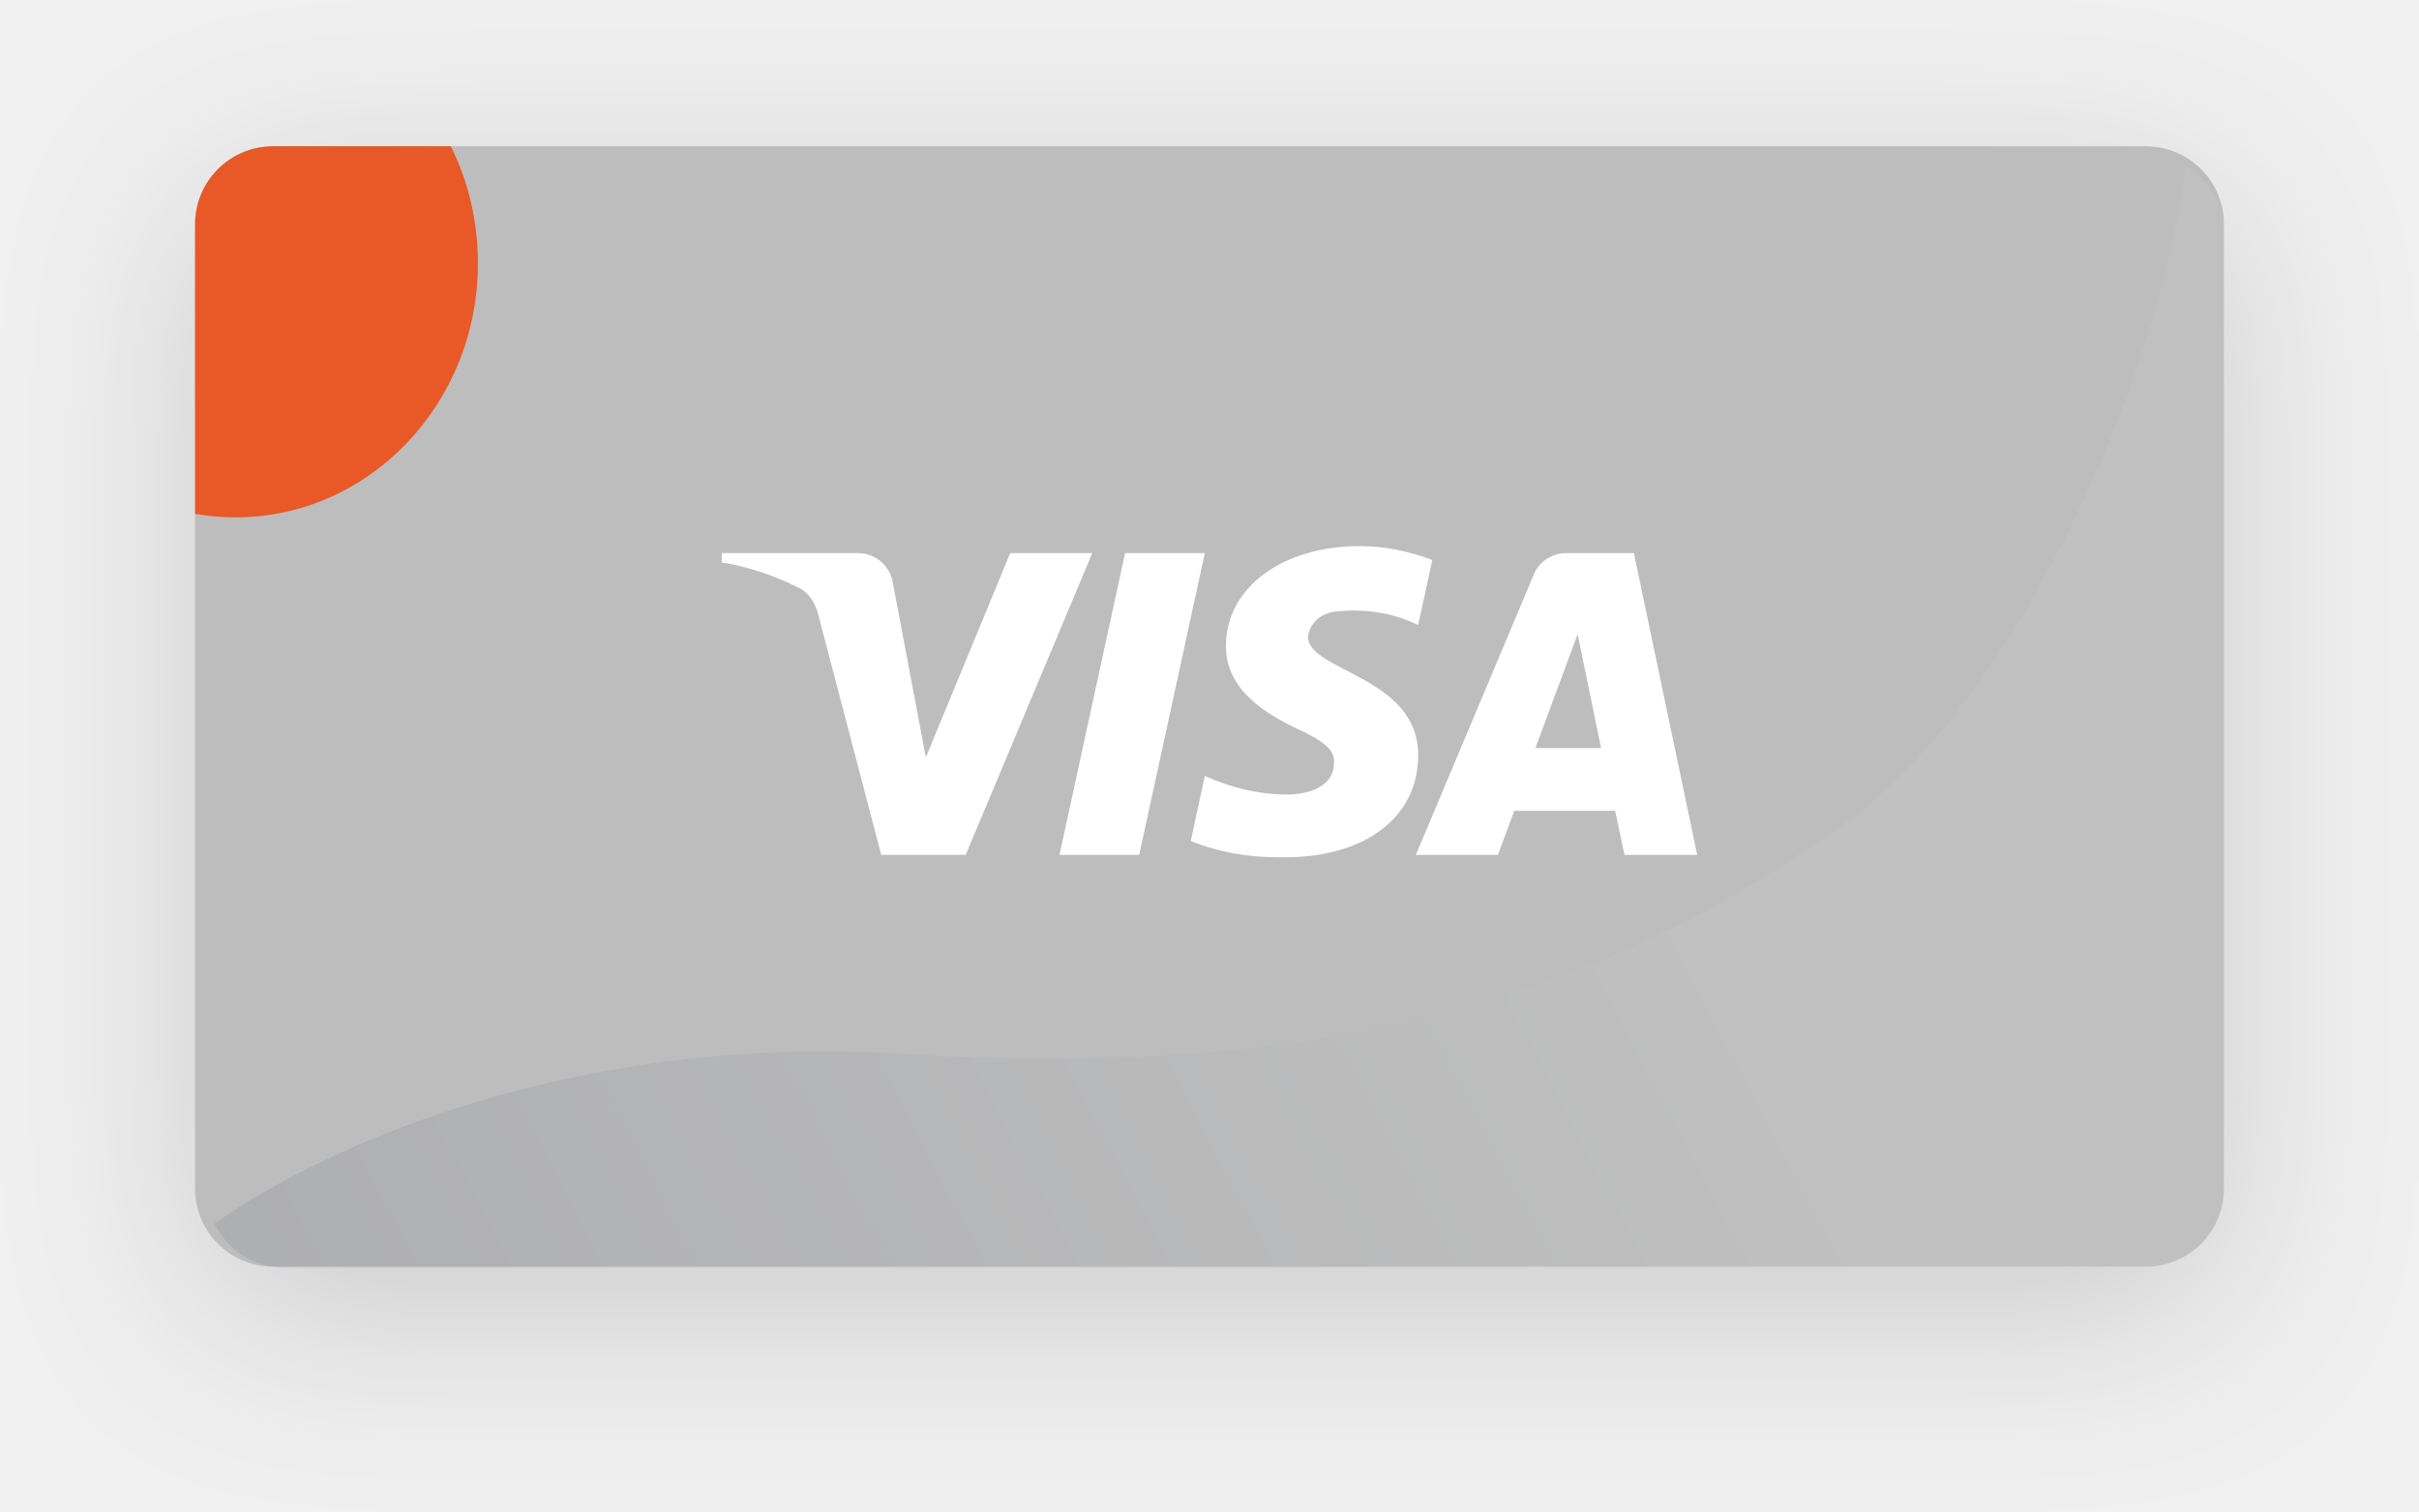
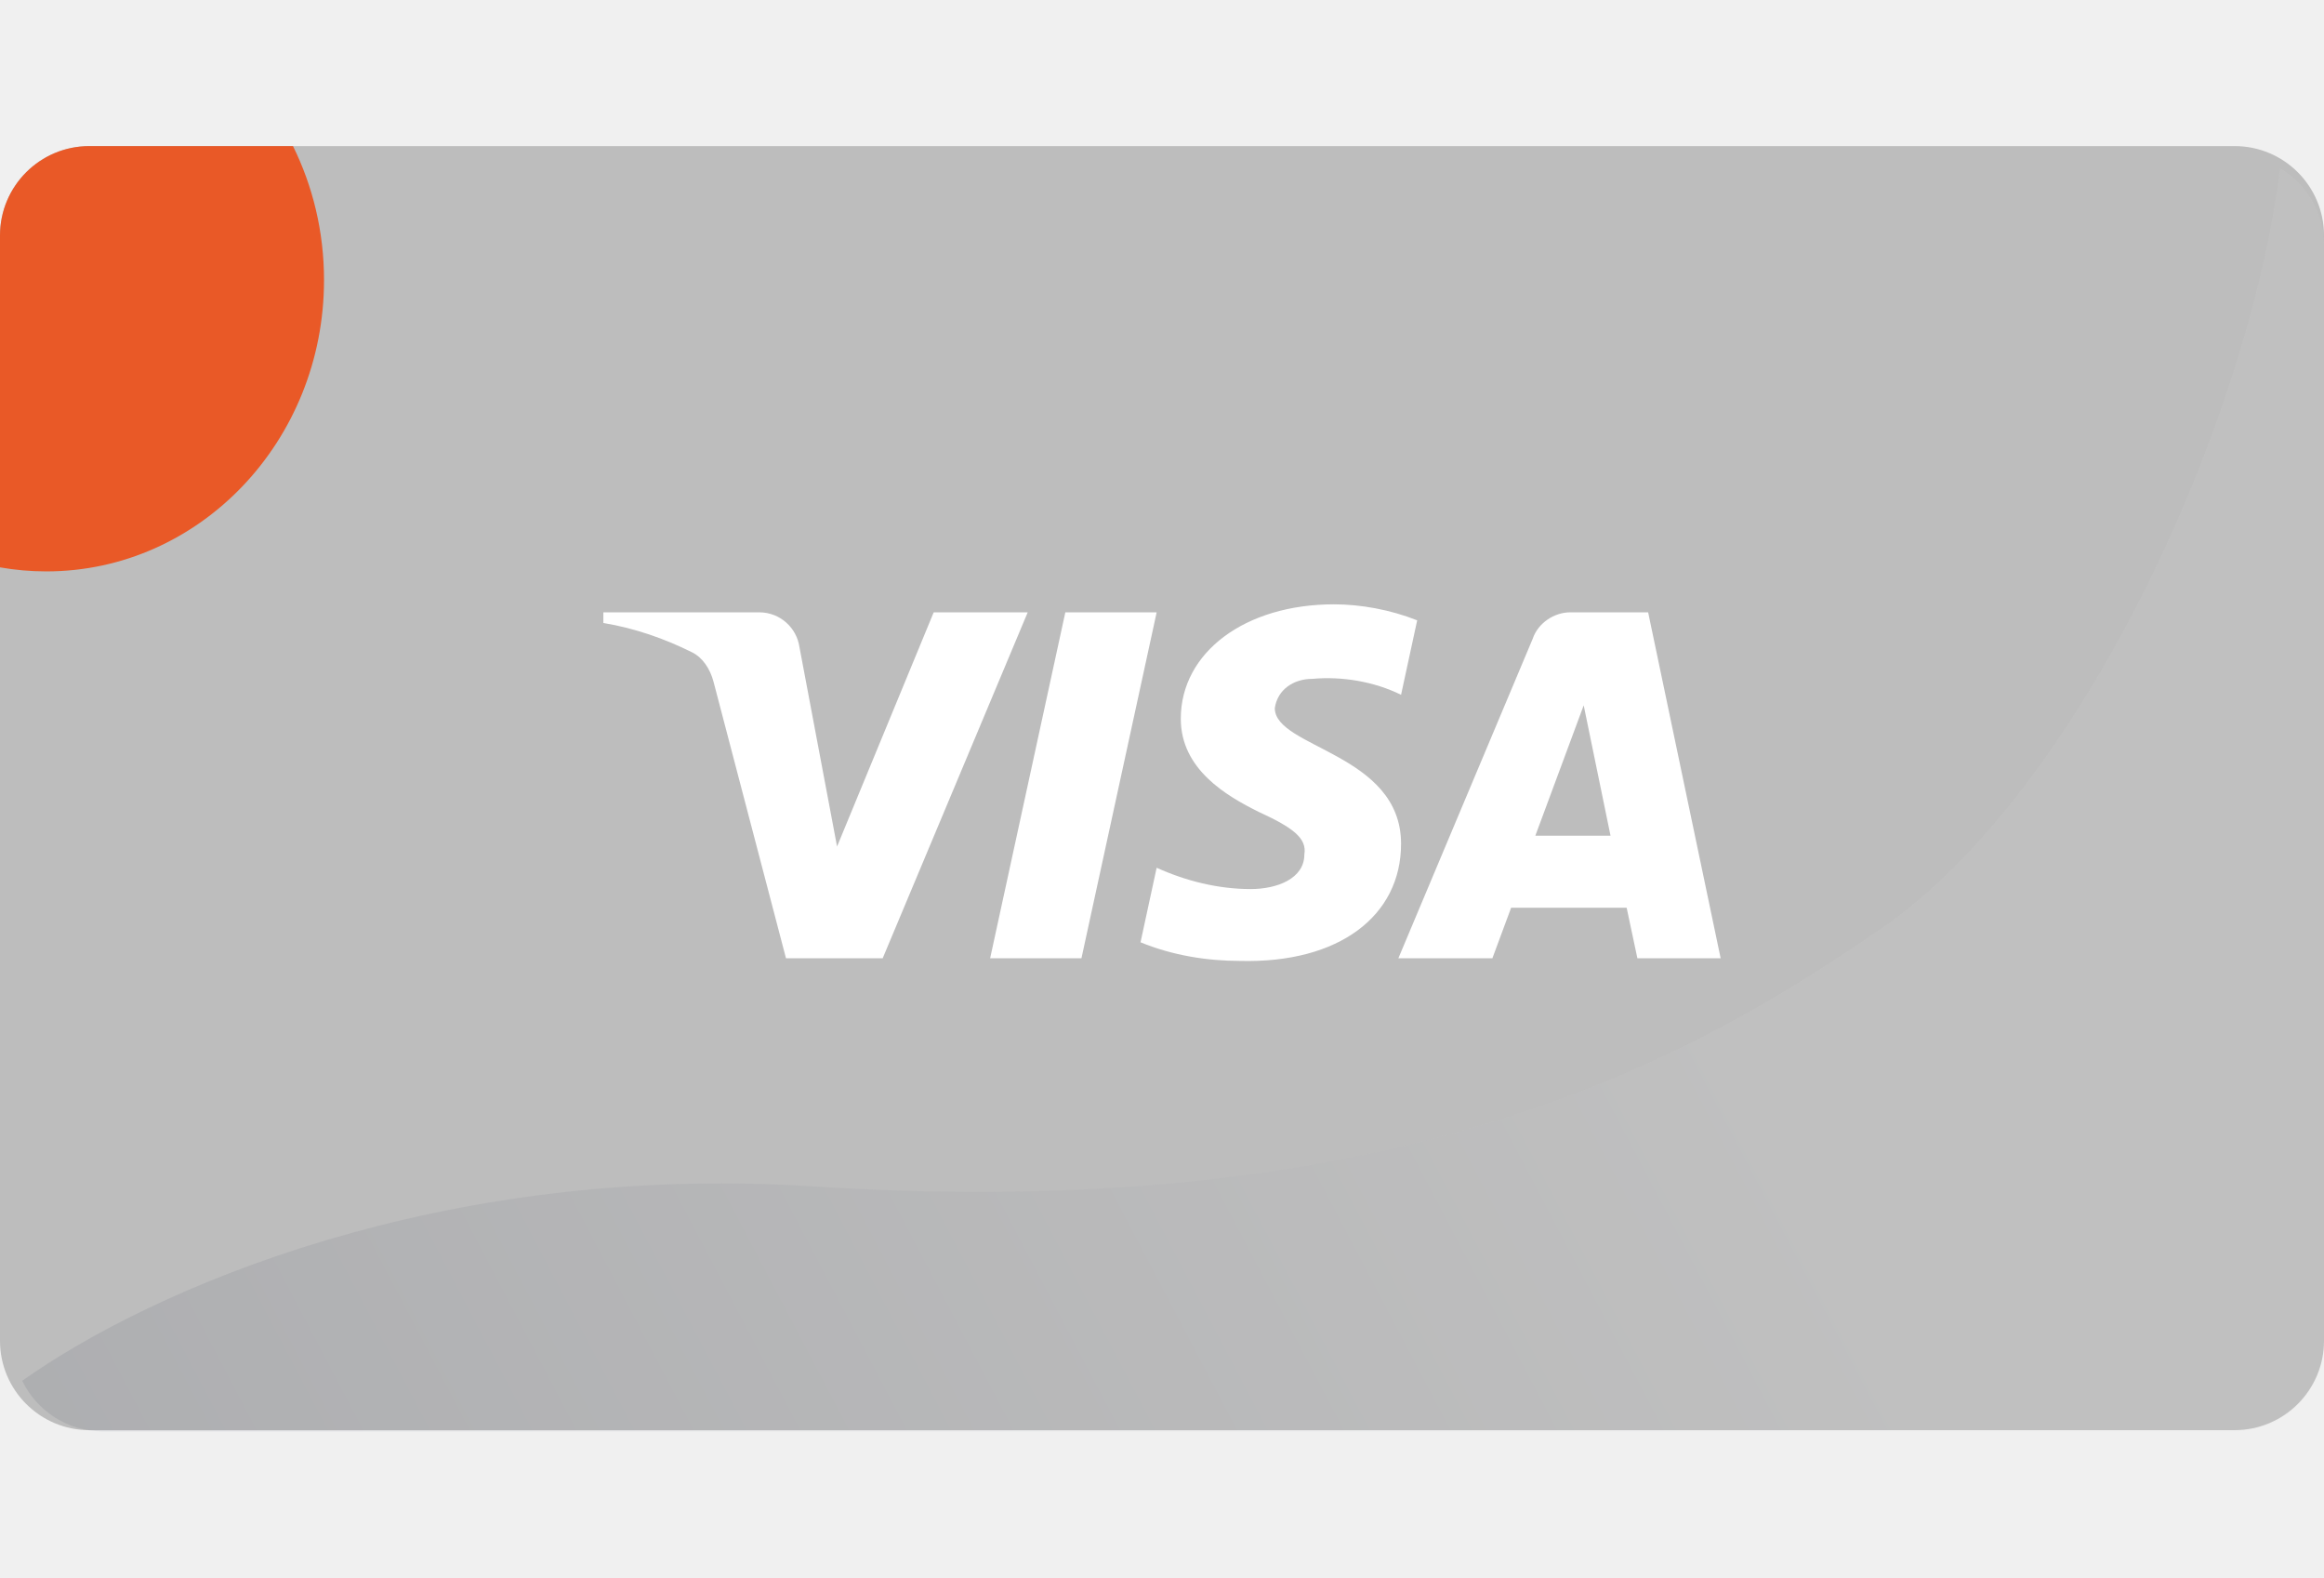
- <svg xmlns="http://www.w3.org/2000/svg" width="248" height="155" viewBox="0 0 248 155" fill="none">
-   <g filter="url(#filter0_d)">
-     <rect x="20" y="15" width="208" height="114.89" rx="8" fill="#BDBDBD" />
-   </g>
-   <path fill-rule="evenodd" clip-rule="evenodd" d="M24.143 53.054C37.871 53.054 49 41.382 49 26.984C49 22.663 47.998 18.588 46.224 15H28C23.582 15 20 18.582 20 23V52.693C21.347 52.93 22.731 53.054 24.143 53.054Z" fill="#E95927" />
-   <path opacity="0.1" fill-rule="evenodd" clip-rule="evenodd" d="M21.988 125.473C33.484 117.31 59.336 105.92 92.782 108.077C146.731 111.556 172.642 95.766 188.23 85.113C206.261 72.791 221.28 39.592 224.068 16.984C226.421 18.377 228 20.941 228 23.875V121.999C228 126.418 224.418 129.999 220 129.999H29.197C26.023 129.999 23.281 128.151 21.988 125.473Z" fill="url(#paint0_linear)" />
-   <path fill-rule="evenodd" clip-rule="evenodd" d="M99.001 87.669H90.347L83.857 62.91C83.549 61.771 82.895 60.764 81.933 60.29C79.532 59.097 76.886 58.148 74 57.669V56.716H87.942C89.866 56.716 91.309 58.148 91.549 59.811L94.917 77.67L103.567 56.716H111.981L99.001 87.669ZM116.791 87.669H108.618L115.348 56.716H123.522L116.791 87.669ZM134.096 65.289C134.336 63.622 135.779 62.668 137.463 62.668C140.109 62.429 142.991 62.908 145.396 64.096L146.839 57.432C144.434 56.479 141.788 56 139.387 56C131.454 56 125.682 60.287 125.682 66.238C125.682 70.764 129.77 73.141 132.657 74.573C135.779 76.001 136.982 76.954 136.741 78.382C136.741 80.524 134.336 81.477 131.935 81.477C129.049 81.477 126.163 80.763 123.521 79.57L122.078 86.239C124.964 87.427 128.087 87.906 130.973 87.906C139.868 88.141 145.396 83.858 145.396 77.429C145.396 69.333 134.096 68.858 134.096 65.289ZM174 87.669L167.51 56.716H160.54C159.097 56.716 157.653 57.669 157.172 59.097L145.155 87.669H153.569L155.248 83.146H165.586L166.548 87.669H174ZM161.743 65.039L164.144 76.705H157.413L161.743 65.039Z" fill="white" />
+ <svg xmlns="http://www.w3.org/2000/svg" width="112" height="76" viewBox="0 0 208 115" fill="none">
+   <rect width="208" height="114.89" rx="8" fill="#BDBDBD" />
+   <path fill-rule="evenodd" clip-rule="evenodd" d="M4.143 38.054C17.871 38.054 29 26.382 29 11.984C29 7.663 27.998 3.588 26.224 0H8C3.582 0 0 3.582 0 8V37.693C1.347 37.93 2.731 38.054 4.143 38.054Z" fill="#E95927" />
+   <path opacity="0.1" fill-rule="evenodd" clip-rule="evenodd" d="M1.988 110.473C13.484 102.31 39.336 90.92 72.782 93.077C126.731 96.556 152.642 80.766 168.23 70.113C186.261 57.791 201.28 24.592 204.068 1.984C206.421 3.377 208 5.941 208 8.874V106.999C208 111.418 204.418 114.999 200 114.999H9.197C6.023 114.999 3.281 113.151 1.988 110.473Z" fill="url(#paint0_linear)" />
+   <path fill-rule="evenodd" clip-rule="evenodd" d="M79.001 72.669H70.347L63.857 47.91C63.549 46.771 62.895 45.764 61.933 45.29C59.532 44.097 56.886 43.148 54 42.669V41.716H67.942C69.866 41.716 71.309 43.148 71.549 44.811L74.917 62.67L83.567 41.716H91.981L79.001 72.669ZM96.791 72.669H88.618L95.348 41.716H103.522L96.791 72.669ZM114.096 50.289C114.336 48.622 115.779 47.668 117.463 47.668C120.109 47.429 122.991 47.908 125.396 49.096L126.839 42.432C124.434 41.479 121.788 41 119.387 41C111.454 41 105.682 45.287 105.682 51.238C105.682 55.764 109.77 58.141 112.657 59.573C115.779 61.001 116.982 61.954 116.741 63.382C116.741 65.524 114.336 66.477 111.935 66.477C109.049 66.477 106.163 65.763 103.521 64.57L102.078 71.239C104.964 72.427 108.087 72.906 110.973 72.906C119.868 73.141 125.396 68.858 125.396 62.429C125.396 54.333 114.096 53.858 114.096 50.289ZM154 72.669L147.51 41.716H140.54C139.097 41.716 137.653 42.669 137.172 44.097L125.155 72.669H133.569L135.248 68.146H145.586L146.548 72.669H154ZM141.743 50.039L144.144 61.705H137.413L141.743 50.039Z" fill="white" />
  <defs>
-     <filter id="filter0_d" x="0" y="0" width="248" height="154.89" filterUnits="userSpaceOnUse" color-interpolation-filters="sRGB">
-       <feFlood flood-opacity="0" result="BackgroundImageFix" />
-       <feColorMatrix in="SourceAlpha" type="matrix" values="0 0 0 0 0 0 0 0 0 0 0 0 0 0 0 0 0 0 127 0" />
-       <feOffset dy="5" />
-       <feGaussianBlur stdDeviation="10" />
-       <feColorMatrix type="matrix" values="0 0 0 0 0 0 0 0 0 0 0 0 0 0 0 0 0 0 0.15 0" />
-       <feBlend mode="normal" in2="BackgroundImageFix" result="effect1_dropShadow" />
-       <feBlend mode="normal" in="SourceGraphic" in2="effect1_dropShadow" result="shape" />
-     </filter>
-     <linearGradient id="paint0_linear" x1="224.208" y1="23.989" x2="21.004" y2="130.766" gradientUnits="userSpaceOnUse">
+     <linearGradient id="paint0_linear" x1="204.208" y1="8.989" x2="1.004" y2="115.766" gradientUnits="userSpaceOnUse">
      <stop offset="0.323" stop-color="#E3E3E3" />
      <stop offset="1" stop-color="#232B46" />
    </linearGradient>
  </defs>
</svg>
